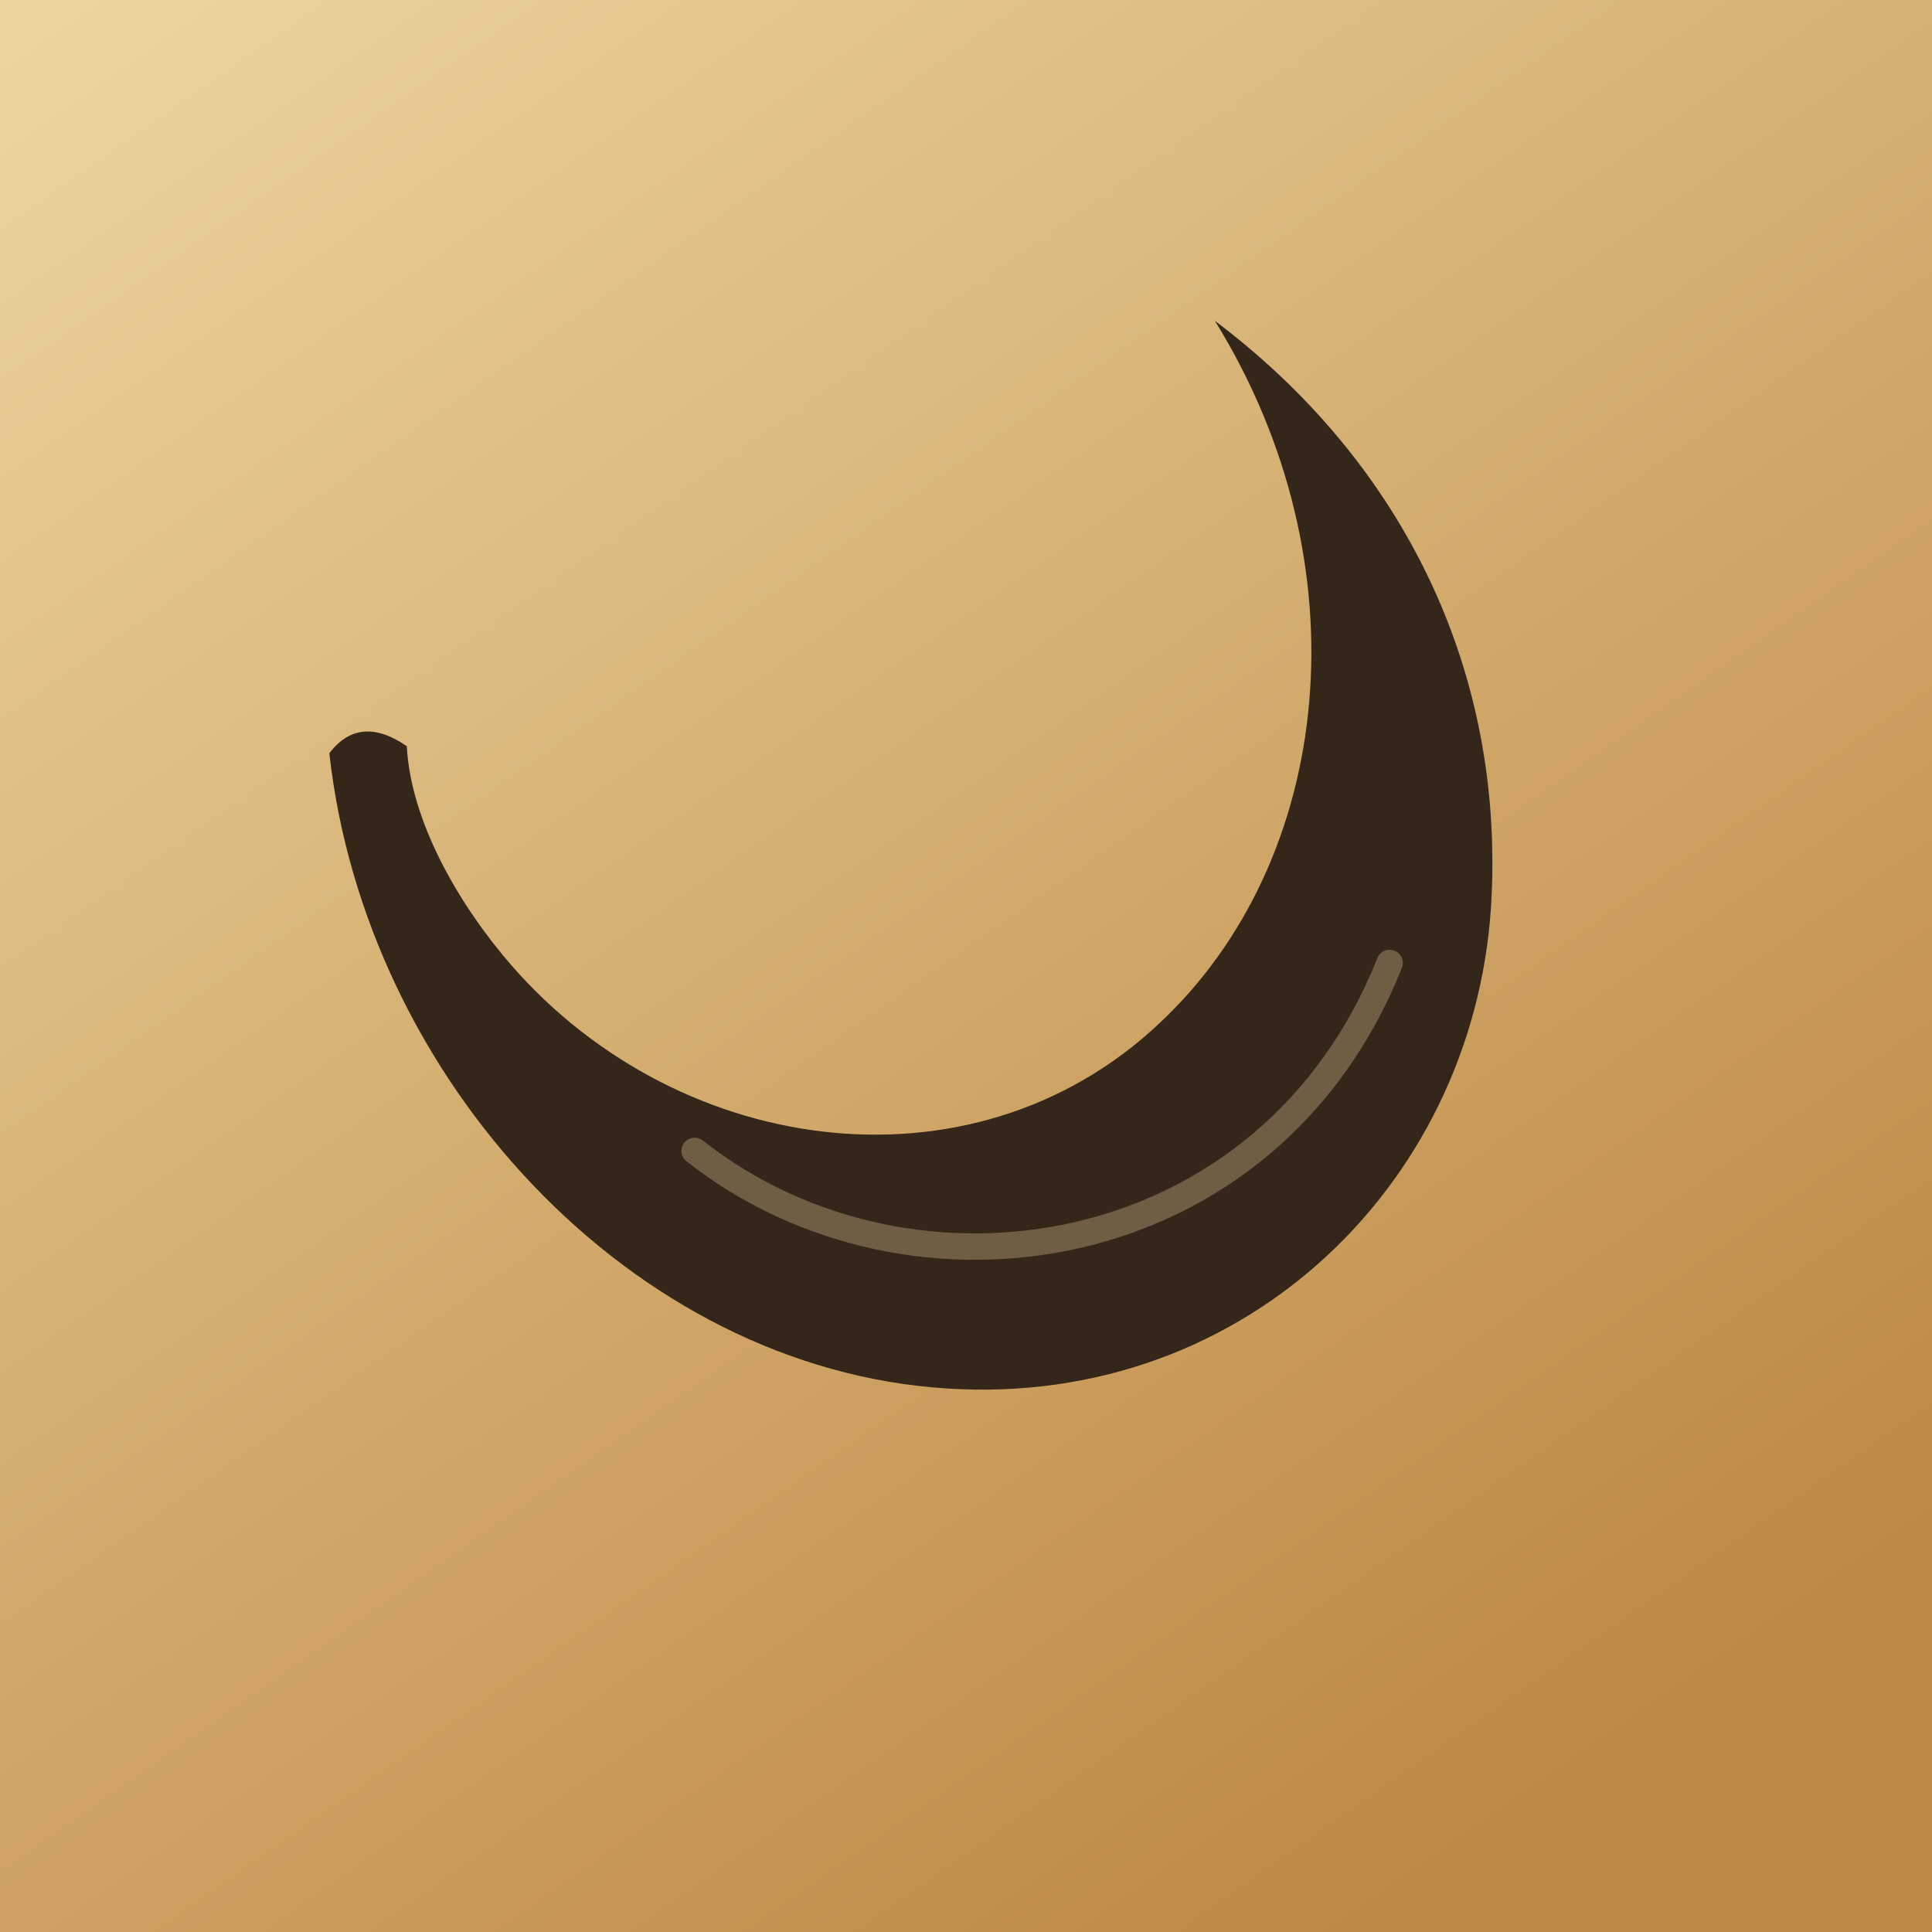
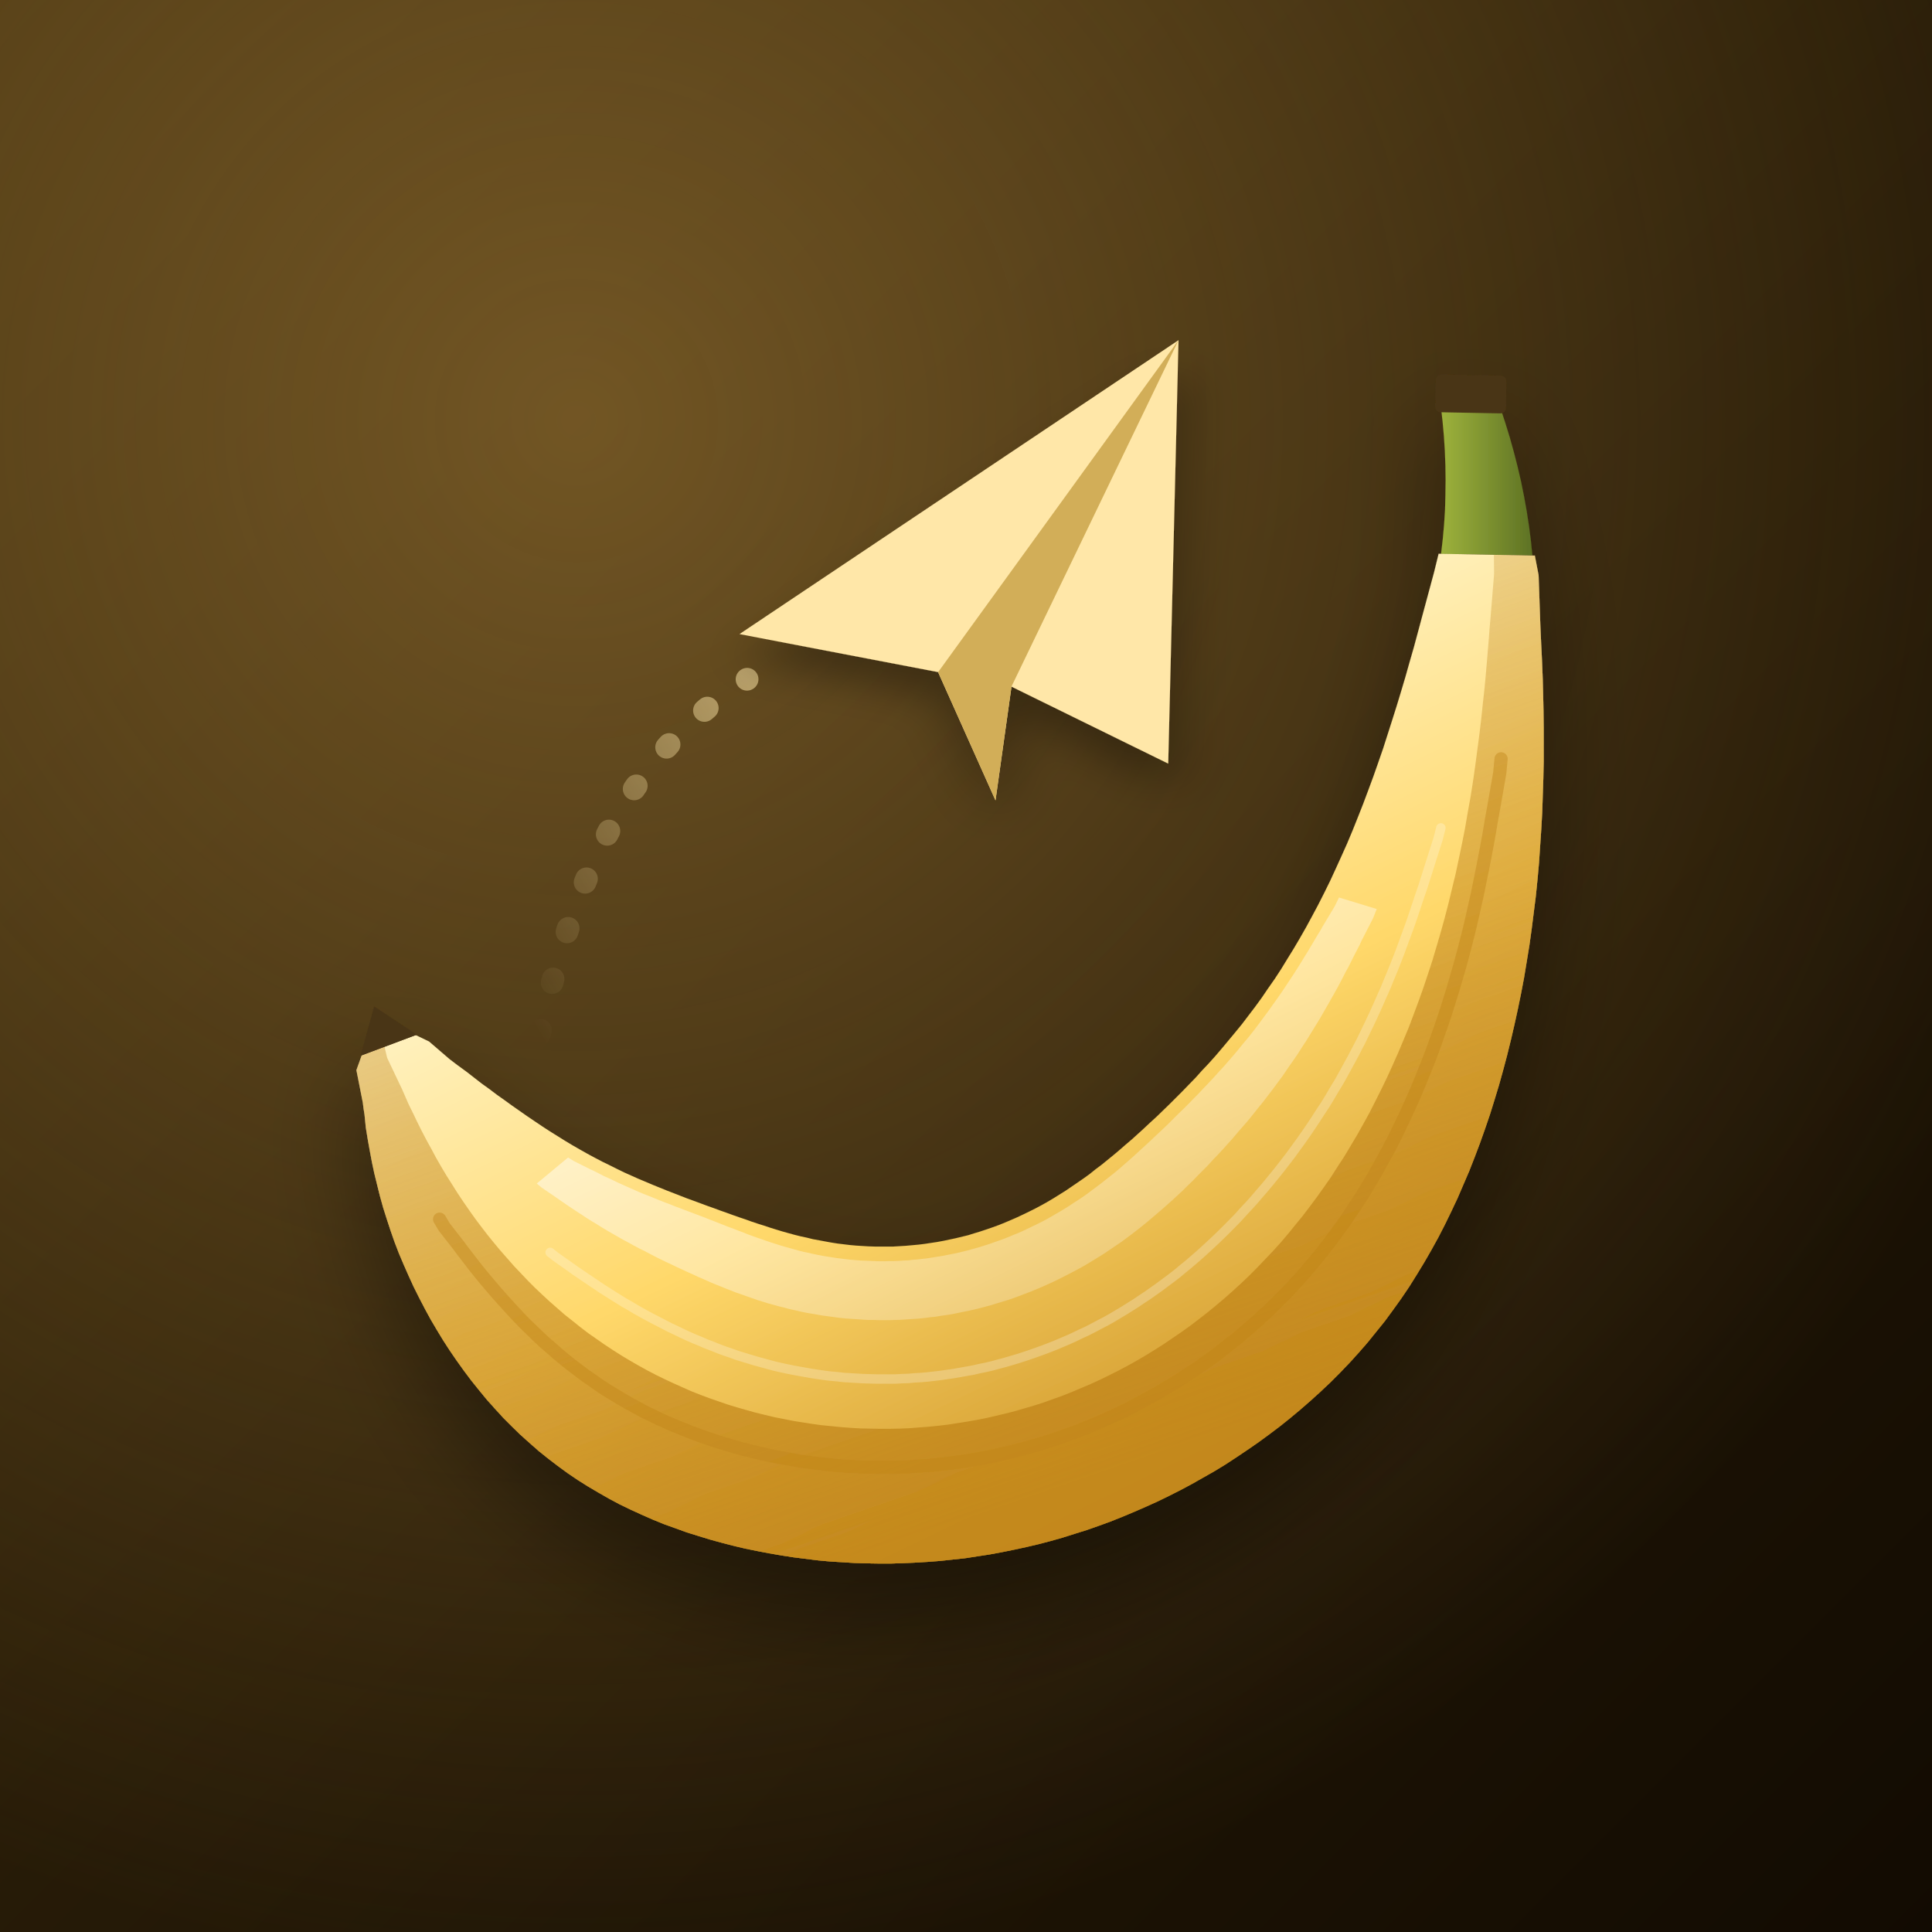
<svg xmlns="http://www.w3.org/2000/svg" width="1024" height="1024" viewBox="0 0 1024 1024">
  <defs>
-     <linearGradient id="bg" x2="0.7" y2="1">
-       <stop stop-color="#EED5A0" />
-       <stop offset="1" stop-color="#BC8843" />
+     <linearGradient id="bg" x1="0" y1="0" x2="1" y2="1">
+       <stop offset="0" stop-color="#3A2A0C" />
+       <stop offset="1" stop-color="#120B02" />
    </linearGradient>
+     <radialGradient id="glow" cx="0.30" cy="0.22" r="0.8">
+       <stop offset="0" stop-color="#A8803A" stop-opacity="0.55" />
+       <stop offset="1" stop-color="#A8803A" stop-opacity="0" />
+     </radialGradient>
+     <linearGradient id="peel" x1="0.25" y1="0.2" x2="0.7" y2="1">
+       <stop offset="0" stop-color="#FFFBE0" />
+       <stop offset="0.5" stop-color="#FFD86A" />
+       <stop offset="1" stop-color="#C2861A" />
+     </linearGradient>
+     <linearGradient id="under" x1="0" y1="0" x2="0.4" y2="1">
+       <stop offset="0" stop-color="#C2861A" stop-opacity="0" />
+       <stop offset="1" stop-color="#C2861A" stop-opacity="0.85" />
+     </linearGradient>
+     <linearGradient id="hi" x1="0" y1="0" x2="1" y2="1">
+       <stop offset="0" stop-color="#FFFFFF" stop-opacity="0.9" />
+       <stop offset="1" stop-color="#FFFFFF" stop-opacity="0.15" />
+     </linearGradient>
+     <linearGradient id="stemg" x1="0" y1="0" x2="1" y2="0">
+       <stop offset="0" stop-color="#9DB23C" />
+       <stop offset="1" stop-color="#5E7224" />
+     </linearGradient>
+     <linearGradient id="trail" x1="0" y1="1" x2="1" y2="0">
+       <stop offset="0" stop-color="#FFE7A8" stop-opacity="0" />
+       <stop offset="1" stop-color="#FFE7A8" stop-opacity="0.55" />
+     </linearGradient>
+     <filter id="shadow" x="-25%" y="-25%" width="150%" height="160%">
+       <feGaussianBlur in="SourceAlpha" stdDeviation="24" />
+       <feOffset dy="30" />
+       <feComponentTransfer>
+         <feFuncA type="linear" slope="0.38" />
+       </feComponentTransfer>
+       <feMerge>
+         <feMergeNode />
+         <feMergeNode in="SourceGraphic" />
+       </feMerge>
+     </filter>
+     <filter id="pshadow" x="-40%" y="-40%" width="180%" height="190%">
+       <feGaussianBlur in="SourceAlpha" stdDeviation="12" />
+       <feOffset dy="14" />
+       <feComponentTransfer>
+         <feFuncA type="linear" slope="0.32" />
+       </feComponentTransfer>
+       <feMerge>
+         <feMergeNode />
+         <feMergeNode in="SourceGraphic" />
+       </feMerge>
+     </filter>
  </defs>
  <rect width="1024" height="1024" fill="url(#bg)" />
-   <g transform="rotate(-28 512 512)">
-     <path d="M 267 254 C 203 415 255 617 398 705 C 534 789 700 739 776 609 C 839 502 840 381 789 272 C 799 423 711 554 588 587 C 456 623 326 528 298 392 C 289 348 290 302 305 270 Q 291 243 267 254 Z" fill="#342619" />
-     <path d="M 339 531 C 398 665 579 728 711 616" fill="none" stroke="#EED5A0" stroke-opacity="0.32" stroke-width="14" stroke-linecap="round" />
+   <rect width="1024" height="1024" fill="url(#glow)" />
+   <g transform="translate(18 -6)">
+     <g filter="url(#shadow)">
+       <path d="M 745.8 299.6 L 746.7 291.8 L 747.4 284.0 L 747.9 276.2 L 748.1 268.4 L 748.2 260.6 L 748.1 252.8 L 747.8 245.0 L 747.3 237.2 L 746.6 229.4 L 745.7 221.5 L 777.2 222.1 L 779.8 230.0 L 782.2 237.8 L 784.4 245.7 L 786.4 253.5 L 788.2 261.3 L 789.8 269.2 L 791.2 277.0 L 792.4 284.8 L 793.4 292.6 L 794.2 300.4 Z" fill="url(#stemg)" />
+       <path d="M 745.7 221.5 L 777.2 222.1 L 777.4 208.1 L 746.0 207.5 Z" fill="#4A3418" stroke="#4A3418" stroke-width="6" stroke-linejoin="round" />
+       <path d="M 202.3 554.6 L 209.4 558.0 L 220.2 567.3 L 222.3 568.9 L 224.4 570.5 L 229.2 574.0 L 233.7 577.5 L 237.3 580.3 L 241.2 583.1 L 245.3 586.2 L 249.4 589.1 L 253.4 592.0 L 257.4 594.8 L 261.4 597.6 L 265.4 600.3 L 269.4 603.0 L 273.4 605.6 L 277.4 608.1 L 281.4 610.6 L 285.4 613.0 L 289.4 615.3 L 293.3 617.5 L 297.2 619.6 L 301.2 621.7 L 305.1 623.6 L 308.9 625.5 L 312.8 627.4 L 316.6 629.1 L 320.4 630.8 L 324.2 632.4 L 328.0 634.0 L 331.7 635.5 L 335.4 637.0 L 339.0 638.4 L 342.6 639.8 L 346.2 641.2 L 349.8 642.5 L 353.3 643.8 L 356.8 645.1 L 360.2 646.3 L 363.7 647.6 L 367.1 648.8 L 370.4 650.0 L 373.8 651.2 L 377.1 652.3 L 380.4 653.5 L 383.7 654.6 L 386.9 655.6 L 390.2 656.7 L 393.4 657.7 L 396.7 658.7 L 399.9 659.6 L 403.2 660.5 L 406.4 661.3 L 409.7 662.0 L 412.9 662.8 L 416.2 663.4 L 419.4 664.0 L 422.7 664.6 L 425.9 665.1 L 429.2 665.5 L 432.5 665.9 L 435.8 666.2 L 439.1 666.4 L 442.3 666.6 L 445.6 666.7 L 448.9 666.7 L 452.2 666.7 L 455.5 666.7 L 458.8 666.5 L 462.1 666.3 L 465.4 666.0 L 468.7 665.7 L 472.0 665.3 L 475.3 664.8 L 478.6 664.3 L 481.9 663.7 L 485.2 663.0 L 488.5 662.3 L 491.8 661.5 L 495.1 660.7 L 498.3 659.7 L 501.6 658.7 L 504.9 657.6 L 508.1 656.5 L 511.4 655.3 L 514.6 654.0 L 517.9 652.6 L 521.1 651.2 L 524.3 649.7 L 527.6 648.1 L 530.8 646.5 L 534.0 644.8 L 537.2 643.0 L 540.4 641.1 L 543.6 639.1 L 546.8 637.1 L 549.9 635.0 L 553.1 632.8 L 556.3 630.6 L 559.5 628.3 L 562.6 625.8 L 565.8 623.4 L 569.0 620.8 L 572.2 618.2 L 575.4 615.5 L 578.6 612.7 L 581.9 609.9 L 585.1 607.0 L 588.4 604.0 L 591.7 600.9 L 595.1 597.8 L 598.4 594.6 L 601.8 591.3 L 605.2 587.9 L 608.6 584.5 L 612.1 580.9 L 615.6 577.3 L 619.0 573.5 L 622.6 569.7 L 626.1 565.8 L 629.6 561.7 L 633.1 557.5 L 636.6 553.3 L 640.2 548.9 L 643.7 544.3 L 647.2 539.7 L 650.7 534.9 L 654.1 529.9 L 657.6 524.9 L 661.0 519.7 L 664.3 514.3 L 667.7 508.8 L 671.0 503.2 L 674.3 497.4 L 677.5 491.5 L 680.7 485.5 L 683.9 479.2 L 687.0 472.9 L 690.0 466.4 L 693.0 459.8 L 696.0 453.1 L 698.9 446.2 L 701.7 439.2 L 704.5 432.1 L 707.2 424.9 L 709.9 417.6 L 712.5 410.2 L 715.1 402.7 L 717.5 395.2 L 719.9 387.7 L 722.3 380.1 L 724.7 372.2 L 726.9 364.8 L 728.9 357.7 L 731.4 349.0 L 733.8 340.1 L 734.9 336.0 L 736.0 331.9 L 742.1 309.3 L 744.5 299.5 L 795.5 300.5 L 797.5 310.9 L 798.4 336.7 L 798.6 341.4 L 798.8 345.9 L 799.3 356.1 L 799.7 366.1 L 799.9 374.2 L 800.1 382.8 L 800.2 391.9 L 800.2 400.9 L 800.2 409.8 L 800.0 418.7 L 799.7 427.7 L 799.4 436.7 L 798.9 445.6 L 798.3 454.5 L 797.7 463.4 L 796.9 472.3 L 796.0 481.1 L 794.9 489.8 L 793.8 498.5 L 792.6 507.1 L 791.2 515.6 L 789.8 524.1 L 788.2 532.5 L 786.5 540.8 L 784.7 549.0 L 782.8 557.2 L 780.8 565.3 L 778.7 573.2 L 776.5 581.1 L 774.1 589.0 L 771.7 596.7 L 769.1 604.3 L 766.4 611.9 L 763.6 619.3 L 760.7 626.7 L 757.6 633.9 L 754.5 641.1 L 751.2 648.1 L 747.8 655.1 L 744.3 661.9 L 740.6 668.6 L 736.8 675.2 L 732.9 681.6 L 728.9 688.0 L 724.7 694.2 L 720.4 700.2 L 716.0 706.2 L 711.4 711.9 L 706.8 717.6 L 702.0 723.1 L 697.1 728.5 L 692.1 733.7 L 687.0 738.8 L 681.8 743.7 L 676.5 748.5 L 671.1 753.2 L 665.7 757.7 L 660.2 762.1 L 654.5 766.4 L 648.9 770.5 L 643.1 774.5 L 637.3 778.4 L 631.5 782.2 L 625.6 785.8 L 619.6 789.2 L 613.6 792.6 L 607.6 795.8 L 601.5 798.9 L 595.3 801.9 L 589.1 804.7 L 582.9 807.4 L 576.7 810.0 L 570.4 812.5 L 564.1 814.8 L 557.8 817.0 L 551.4 819.0 L 545.1 821.0 L 538.7 822.8 L 532.2 824.5 L 525.8 826.0 L 519.3 827.4 L 512.9 828.7 L 506.4 829.9 L 499.9 830.9 L 493.4 831.9 L 486.9 832.6 L 480.4 833.3 L 473.9 833.8 L 467.4 834.2 L 460.8 834.5 L 454.3 834.7 L 447.8 834.7 L 441.3 834.6 L 434.8 834.4 L 428.4 834.0 L 421.9 833.6 L 415.4 833.0 L 409.0 832.2 L 402.6 831.4 L 396.2 830.4 L 389.8 829.3 L 383.5 828.1 L 377.1 826.8 L 370.8 825.3 L 364.6 823.7 L 358.4 822.0 L 352.2 820.1 L 346.1 818.2 L 340.0 816.0 L 333.9 813.8 L 328.0 811.4 L 322.1 808.8 L 316.2 806.1 L 310.4 803.3 L 304.8 800.3 L 299.2 797.1 L 293.6 793.8 L 288.2 790.4 L 282.9 786.8 L 277.7 783.0 L 272.6 779.1 L 267.6 775.1 L 262.7 770.8 L 257.9 766.5 L 253.3 762.0 L 248.7 757.4 L 244.3 752.6 L 240.0 747.8 L 235.9 742.8 L 231.8 737.7 L 227.9 732.5 L 224.1 727.2 L 220.4 721.8 L 216.9 716.4 L 213.5 710.8 L 210.2 705.2 L 207.1 699.5 L 204.1 693.7 L 201.2 687.9 L 198.5 682.0 L 195.9 676.1 L 193.4 670.2 L 191.1 664.2 L 189.0 658.2 L 187.0 652.1 L 185.1 646.1 L 183.4 640.0 L 181.9 634.0 L 180.4 627.9 L 179.1 621.8 L 178.0 615.9 L 177.0 610.4 L 175.9 603.7 L 175.2 596.7 L 174.7 593.6 L 174.3 590.4 L 170.9 573.2 L 173.7 565.4 Z" fill="url(#peel)" />
+       <path d="M 185.8 560.8 L 187.2 566.7 L 193.8 580.6 L 195.0 583.1 L 196.1 585.6 L 198.5 591.1 L 201.1 596.4 L 203.2 600.8 L 205.5 605.4 L 208.0 610.2 L 210.6 614.9 L 213.1 619.6 L 215.8 624.3 L 218.6 629.0 L 221.5 633.6 L 224.4 638.2 L 227.4 642.7 L 230.5 647.2 L 233.7 651.7 L 237.0 656.1 L 240.3 660.4 L 243.7 664.6 L 247.2 668.8 L 250.8 672.9 L 254.4 677.0 L 258.1 680.9 L 261.8 684.8 L 265.6 688.6 L 269.5 692.3 L 273.4 695.9 L 277.4 699.4 L 281.4 702.9 L 285.6 706.2 L 289.7 709.5 L 293.9 712.7 L 298.2 715.7 L 302.5 718.7 L 306.9 721.6 L 311.3 724.4 L 315.8 727.1 L 320.3 729.7 L 324.8 732.2 L 329.4 734.6 L 334.1 736.9 L 338.8 739.1 L 343.5 741.2 L 348.2 743.3 L 353.0 745.2 L 357.8 747.0 L 362.7 748.7 L 367.6 750.4 L 372.5 751.9 L 377.4 753.3 L 382.4 754.7 L 387.3 755.9 L 392.3 757.1 L 397.4 758.1 L 402.4 759.1 L 407.4 759.9 L 412.5 760.7 L 417.6 761.4 L 422.7 761.9 L 427.8 762.4 L 432.9 762.8 L 438.0 763.1 L 443.2 763.2 L 448.3 763.3 L 453.4 763.3 L 458.6 763.2 L 463.7 763.0 L 468.9 762.6 L 474.0 762.2 L 479.2 761.7 L 484.3 761.1 L 489.4 760.3 L 494.6 759.5 L 499.7 758.6 L 504.8 757.6 L 509.9 756.4 L 515.0 755.2 L 520.1 753.9 L 525.2 752.4 L 530.3 750.9 L 535.3 749.3 L 540.3 747.5 L 545.3 745.7 L 550.3 743.7 L 555.3 741.6 L 560.2 739.5 L 565.2 737.2 L 570.1 734.8 L 574.9 732.4 L 579.8 729.8 L 584.6 727.1 L 589.4 724.3 L 594.1 721.4 L 598.8 718.4 L 603.5 715.2 L 608.2 712.0 L 612.8 708.7 L 617.4 705.2 L 621.9 701.7 L 626.4 698.0 L 630.8 694.3 L 635.2 690.4 L 639.6 686.4 L 643.9 682.3 L 648.1 678.1 L 652.3 673.7 L 656.5 669.3 L 660.6 664.8 L 664.6 660.1 L 668.5 655.3 L 672.5 650.4 L 676.3 645.4 L 680.1 640.3 L 683.8 635.1 L 687.5 629.8 L 691.0 624.3 L 694.6 618.8 L 698.0 613.1 L 701.4 607.4 L 704.7 601.5 L 708.0 595.5 L 711.1 589.4 L 714.2 583.2 L 717.3 576.8 L 720.2 570.4 L 723.1 563.9 L 725.9 557.2 L 728.7 550.5 L 731.3 543.6 L 733.9 536.6 L 736.4 529.6 L 738.8 522.4 L 741.2 515.1 L 743.4 507.7 L 745.6 500.2 L 747.7 492.6 L 749.7 484.9 L 751.6 477.0 L 753.5 469.2 L 755.2 461.2 L 756.9 453.1 L 758.5 445.0 L 759.9 436.8 L 761.4 428.5 L 762.7 420.3 L 763.9 411.9 L 765.0 403.6 L 766.1 395.3 L 767.1 386.9 L 768.0 378.3 L 768.9 370.2 L 769.6 362.5 L 770.4 353.1 L 771.2 343.4 L 771.5 339.1 L 771.9 334.7 L 773.9 310.2 L 773.8 300.1 L 795.5 300.5 L 797.5 310.9 L 798.4 336.7 L 798.6 341.4 L 798.8 345.9 L 799.3 356.1 L 799.7 366.1 L 799.9 374.2 L 800.1 382.8 L 800.2 391.9 L 800.2 400.9 L 800.2 409.8 L 800.0 418.7 L 799.7 427.7 L 799.4 436.7 L 798.9 445.6 L 798.3 454.5 L 797.7 463.4 L 796.9 472.3 L 796.0 481.1 L 794.9 489.8 L 793.8 498.5 L 792.6 507.1 L 791.2 515.6 L 789.8 524.1 L 788.2 532.5 L 786.5 540.8 L 784.7 549.0 L 782.8 557.2 L 780.8 565.3 L 778.7 573.2 L 776.5 581.1 L 774.1 589.0 L 771.7 596.7 L 769.1 604.3 L 766.4 611.9 L 763.6 619.3 L 760.7 626.7 L 757.6 633.9 L 754.5 641.1 L 751.2 648.1 L 747.8 655.1 L 744.3 661.9 L 740.6 668.6 L 736.8 675.2 L 732.9 681.6 L 728.9 688.0 L 724.7 694.2 L 720.4 700.2 L 716.0 706.2 L 711.4 711.9 L 706.8 717.6 L 702.0 723.1 L 697.1 728.5 L 692.1 733.7 L 687.0 738.8 L 681.8 743.7 L 676.5 748.5 L 671.1 753.2 L 665.7 757.7 L 660.2 762.1 L 654.5 766.4 L 648.9 770.5 L 643.1 774.5 L 637.3 778.4 L 631.5 782.2 L 625.6 785.8 L 619.6 789.2 L 613.6 792.6 L 607.6 795.8 L 601.5 798.9 L 595.3 801.9 L 589.1 804.7 L 582.9 807.4 L 576.7 810.0 L 570.4 812.5 L 564.1 814.8 L 557.8 817.0 L 551.4 819.0 L 545.1 821.0 L 538.7 822.8 L 532.2 824.5 L 525.8 826.0 L 519.3 827.4 L 512.9 828.7 L 506.4 829.9 L 499.9 830.9 L 493.4 831.9 L 486.9 832.6 L 480.4 833.3 L 473.9 833.8 L 467.4 834.2 L 460.8 834.5 L 454.3 834.7 L 447.8 834.7 L 441.3 834.6 L 434.8 834.4 L 428.4 834.0 L 421.9 833.6 L 415.4 833.0 L 409.0 832.2 L 402.6 831.4 L 396.2 830.4 L 389.8 829.3 L 383.5 828.1 L 377.1 826.8 L 370.8 825.3 L 364.6 823.7 L 358.4 822.0 L 352.2 820.1 L 346.1 818.2 L 340.0 816.0 L 333.9 813.8 L 328.0 811.4 L 322.1 808.8 L 316.2 806.1 L 310.4 803.3 L 304.8 800.3 L 299.2 797.1 L 293.6 793.8 L 288.2 790.4 L 282.9 786.8 L 277.7 783.0 L 272.6 779.1 L 267.6 775.1 L 262.7 770.8 L 257.9 766.5 L 253.3 762.0 L 248.7 757.4 L 244.3 752.6 L 240.0 747.8 L 235.9 742.8 L 231.8 737.7 L 227.9 732.5 L 224.1 727.2 L 220.4 721.8 L 216.9 716.4 L 213.5 710.8 L 210.2 705.2 L 207.1 699.5 L 204.1 693.7 L 201.2 687.9 L 198.5 682.0 L 195.9 676.1 L 193.4 670.2 L 191.1 664.2 L 189.0 658.2 L 187.0 652.1 L 185.1 646.1 L 183.4 640.0 L 181.9 634.0 L 180.4 627.9 L 179.1 621.8 L 178.0 615.9 L 177.0 610.4 L 175.9 603.7 L 175.2 596.7 L 174.7 593.6 L 174.3 590.4 L 170.9 573.2 L 173.7 565.4 Z" fill="url(#under)" />
+       <path d="M 215.0 652.2 L 217.5 656.4 L 225.3 666.4 L 226.6 668.2 L 228.0 670.0 L 231.0 673.9 L 234.0 677.8 L 236.5 680.9 L 239.2 684.2 L 242.1 687.6 L 245.0 691.0 L 248.0 694.4 L 251.0 697.7 L 254.1 701.1 L 257.2 704.4 L 260.4 707.7 L 263.7 710.9 L 267.0 714.1 L 270.4 717.3 L 273.9 720.3 L 277.4 723.4 L 281.0 726.4 L 284.6 729.3 L 288.3 732.1 L 292.0 734.9 L 295.8 737.5 L 299.6 740.2 L 303.4 742.7 L 307.4 745.1 L 311.3 747.5 L 315.3 749.8 L 319.4 752.0 L 323.4 754.2 L 327.5 756.2 L 331.7 758.2 L 335.9 760.1 L 340.1 761.9 L 344.3 763.6 L 348.6 765.3 L 352.9 766.9 L 357.2 768.4 L 361.6 769.9 L 365.9 771.2 L 370.3 772.5 L 374.7 773.8 L 379.2 774.9 L 383.6 776.0 L 388.1 777.0 L 392.5 778.0 L 397.0 778.8 L 401.5 779.6 L 406.0 780.4 L 410.5 781.0 L 415.1 781.6 L 419.6 782.1 L 424.2 782.6 L 428.7 783.0 L 433.3 783.3 L 437.9 783.5 L 442.4 783.6 L 447.0 783.7 L 451.6 783.7 L 456.2 783.7 L 460.8 783.5 L 465.4 783.3 L 470.0 783.0 L 474.5 782.7 L 479.1 782.2 L 483.7 781.7 L 488.3 781.1 L 492.9 780.5 L 497.5 779.8 L 502.0 779.0 L 506.6 778.1 L 511.2 777.1 L 515.7 776.1 L 520.3 775.0 L 524.8 773.8 L 529.3 772.5 L 533.8 771.2 L 538.3 769.8 L 542.8 768.3 L 547.3 766.7 L 551.8 765.1 L 556.2 763.4 L 560.6 761.6 L 565.1 759.7 L 569.4 757.8 L 573.8 755.8 L 578.2 753.7 L 582.5 751.5 L 586.8 749.2 L 591.1 746.9 L 595.4 744.5 L 599.6 742.0 L 603.9 739.5 L 608.1 736.8 L 612.2 734.1 L 616.4 731.3 L 620.5 728.4 L 624.6 725.5 L 628.6 722.5 L 632.6 719.3 L 636.6 716.2 L 640.6 712.9 L 644.5 709.5 L 648.4 706.1 L 652.2 702.6 L 656.0 699.0 L 659.7 695.3 L 663.4 691.6 L 667.1 687.7 L 670.7 683.8 L 674.2 679.8 L 677.7 675.7 L 681.2 671.5 L 684.5 667.3 L 687.9 662.9 L 691.1 658.5 L 694.4 654.0 L 697.5 649.4 L 700.6 644.7 L 703.7 640.0 L 706.6 635.2 L 709.6 630.2 L 712.4 625.3 L 715.2 620.2 L 718.0 615.1 L 720.7 609.9 L 723.3 604.6 L 725.9 599.2 L 728.4 593.8 L 730.9 588.3 L 733.3 582.7 L 735.6 577.1 L 737.9 571.4 L 740.2 565.6 L 742.3 559.8 L 744.4 553.9 L 746.5 547.9 L 748.5 541.9 L 750.4 535.8 L 752.3 529.7 L 754.1 523.5 L 755.9 517.3 L 757.6 511.0 L 759.2 504.8 L 760.8 498.5 L 762.3 492.1 L 763.7 485.8 L 765.1 479.6 L 766.4 473.2 L 767.7 466.8 L 768.9 460.7 L 770.0 454.9 L 771.3 447.8 L 772.5 440.6 L 773.1 437.3 L 773.7 434.0 L 776.9 415.7 L 777.6 408.2" fill="none" stroke="#C2861A" stroke-opacity="0.45" stroke-width="7" stroke-linecap="round" />
+       <path d="M 273.6 669.8 L 276.5 672.1 L 284.3 677.6 L 285.7 678.6 L 287.1 679.6 L 290.2 681.7 L 293.3 683.8 L 295.8 685.5 L 298.5 687.3 L 301.3 689.2 L 304.2 691.0 L 307.0 692.8 L 309.9 694.6 L 312.8 696.4 L 315.8 698.1 L 318.8 699.9 L 321.8 701.6 L 324.9 703.3 L 327.9 704.9 L 331.0 706.5 L 334.1 708.1 L 337.2 709.7 L 340.4 711.2 L 343.5 712.7 L 346.7 714.2 L 349.9 715.6 L 353.1 716.9 L 356.3 718.3 L 359.5 719.5 L 362.7 720.8 L 365.9 722.0 L 369.2 723.1 L 372.5 724.3 L 375.7 725.3 L 379.0 726.3 L 382.3 727.3 L 385.6 728.2 L 388.9 729.1 L 392.2 730.0 L 395.6 730.8 L 398.9 731.5 L 402.3 732.2 L 405.6 732.8 L 409.0 733.4 L 412.4 734.0 L 415.7 734.5 L 419.1 735.0 L 422.5 735.4 L 425.9 735.7 L 429.3 736.1 L 432.7 736.3 L 436.1 736.5 L 439.5 736.7 L 443.0 736.8 L 446.4 736.9 L 449.8 736.9 L 453.2 736.9 L 456.7 736.9 L 460.1 736.7 L 463.5 736.6 L 466.9 736.3 L 470.4 736.1 L 473.8 735.8 L 477.2 735.4 L 480.6 735.0 L 484.1 734.5 L 487.5 734.0 L 490.9 733.4 L 494.3 732.8 L 497.7 732.2 L 501.1 731.4 L 504.6 730.7 L 508.0 729.9 L 511.3 729.0 L 514.7 728.1 L 518.1 727.1 L 521.5 726.1 L 524.9 725.0 L 528.2 723.9 L 531.6 722.7 L 534.9 721.5 L 538.3 720.2 L 541.6 718.9 L 544.9 717.5 L 548.2 716.1 L 551.5 714.6 L 554.8 713.0 L 558.1 711.5 L 561.4 709.8 L 564.6 708.1 L 567.9 706.4 L 571.1 704.6 L 574.3 702.7 L 577.5 700.8 L 580.7 698.8 L 583.9 696.8 L 587.0 694.7 L 590.2 692.6 L 593.3 690.4 L 596.4 688.2 L 599.5 685.9 L 602.6 683.6 L 605.7 681.2 L 608.7 678.7 L 611.8 676.2 L 614.8 673.6 L 617.8 671.0 L 620.8 668.3 L 623.7 665.6 L 626.7 662.8 L 629.6 660.0 L 632.5 657.1 L 635.4 654.2 L 638.3 651.2 L 641.1 648.1 L 644.0 645.0 L 646.8 641.9 L 649.6 638.6 L 652.4 635.4 L 655.2 632.0 L 657.9 628.7 L 660.7 625.2 L 663.4 621.7 L 666.1 618.2 L 668.7 614.6 L 671.4 610.9 L 674.0 607.2 L 676.6 603.4 L 679.2 599.5 L 681.7 595.6 L 684.3 591.7 L 686.8 587.6 L 689.2 583.5 L 691.7 579.4 L 694.1 575.1 L 696.4 570.9 L 698.8 566.5 L 701.1 562.1 L 703.4 557.7 L 705.6 553.1 L 707.8 548.6 L 710.0 543.9 L 712.1 539.3 L 714.2 534.5 L 716.3 529.8 L 718.3 524.9 L 720.3 520.1 L 722.2 515.3 L 724.1 510.4 L 725.9 505.5 L 727.7 500.6 L 729.5 495.7 L 731.2 490.7 L 732.8 485.9 L 734.3 481.4 L 736.2 475.9 L 738.0 470.2 L 738.8 467.7 L 739.6 465.1 L 744.2 450.7 L 745.7 444.8" fill="none" stroke="#FFFFFF" stroke-opacity="0.25" stroke-width="5" stroke-linecap="round" />
+       <path d="M 283.1 619.5 L 286.0 621.3 L 293.6 625.1 L 295.0 625.8 L 296.3 626.4 L 299.3 627.9 L 302.2 629.4 L 304.7 630.5 L 307.2 631.7 L 309.9 633.0 L 312.6 634.2 L 315.3 635.4 L 318.0 636.6 L 320.7 637.8 L 323.4 638.9 L 326.2 640.0 L 328.9 641.1 L 331.6 642.2 L 334.4 643.3 L 337.1 644.3 L 339.8 645.4 L 342.5 646.4 L 345.1 647.4 L 347.8 648.4 L 350.4 649.4 L 353.1 650.4 L 355.7 651.4 L 358.2 652.4 L 360.8 653.4 L 363.3 654.4 L 365.9 655.4 L 368.4 656.4 L 370.9 657.3 L 373.4 658.3 L 375.9 659.2 L 378.3 660.2 L 380.8 661.1 L 383.3 662.0 L 385.7 662.8 L 388.2 663.7 L 390.6 664.5 L 393.1 665.3 L 395.6 666.1 L 398.0 666.8 L 400.5 667.5 L 403.0 668.2 L 405.5 668.9 L 407.9 669.5 L 410.4 670.0 L 412.9 670.6 L 415.4 671.1 L 417.9 671.6 L 420.4 672.0 L 422.9 672.4 L 425.5 672.8 L 428.0 673.1 L 430.5 673.4 L 433.0 673.7 L 435.6 673.9 L 438.1 674.1 L 440.6 674.2 L 443.2 674.3 L 445.7 674.4 L 448.2 674.5 L 450.8 674.5 L 453.3 674.4 L 455.9 674.4 L 458.4 674.3 L 460.9 674.1 L 463.5 674.0 L 466.0 673.7 L 468.6 673.5 L 471.1 673.2 L 473.7 672.9 L 476.2 672.5 L 478.7 672.1 L 481.3 671.7 L 483.8 671.2 L 486.3 670.7 L 488.9 670.2 L 491.4 669.6 L 493.9 669.0 L 496.5 668.3 L 499.0 667.6 L 501.5 666.9 L 504.0 666.1 L 506.5 665.3 L 509.0 664.4 L 511.6 663.5 L 514.1 662.6 L 516.6 661.6 L 519.0 660.6 L 521.5 659.6 L 524.0 658.5 L 526.5 657.3 L 529.0 656.1 L 531.5 654.9 L 533.9 653.7 L 536.4 652.4 L 538.9 651.0 L 541.3 649.6 L 543.7 648.2 L 546.2 646.7 L 548.6 645.2 L 551.0 643.6 L 553.5 642.0 L 555.9 640.4 L 558.3 638.7 L 560.7 636.9 L 563.1 635.1 L 565.5 633.3 L 567.9 631.4 L 570.3 629.5 L 572.7 627.6 L 575.1 625.6 L 577.5 623.5 L 579.9 621.4 L 582.3 619.3 L 584.7 617.1 L 587.1 614.9 L 589.5 612.7 L 592.0 610.4 L 594.4 608.1 L 596.9 605.8 L 599.4 603.4 L 601.9 601.0 L 604.4 598.5 L 606.9 596.0 L 609.5 593.5 L 612.1 590.9 L 614.7 588.2 L 617.3 585.6 L 619.9 582.8 L 622.5 580.1 L 625.2 577.2 L 627.8 574.3 L 630.5 571.4 L 633.1 568.4 L 635.8 565.3 L 638.4 562.2 L 641.0 559.0 L 643.7 555.8 L 646.3 552.5 L 648.9 549.1 L 651.4 545.7 L 654.0 542.2 L 656.5 538.7 L 659.0 535.2 L 661.5 531.6 L 663.9 528.0 L 666.3 524.4 L 668.7 520.7 L 671.1 516.9 L 673.3 513.3 L 675.4 509.9 L 677.9 505.7 L 680.5 501.3 L 681.7 499.4 L 682.8 497.4 L 689.4 486.4 L 691.7 481.7 L 711.7 487.8 L 709.7 492.8 L 703.6 504.7 L 702.6 506.9 L 701.5 509.0 L 699.1 513.7 L 696.8 518.3 L 694.8 522.0 L 692.8 525.9 L 690.6 530.0 L 688.3 534.1 L 686.1 538.0 L 683.8 542.0 L 681.5 546.0 L 679.1 549.9 L 676.7 553.8 L 674.3 557.7 L 671.8 561.5 L 669.4 565.3 L 666.8 569.0 L 664.3 572.6 L 661.8 576.3 L 659.2 579.8 L 656.6 583.3 L 654.0 586.7 L 651.4 590.1 L 648.7 593.4 L 646.1 596.7 L 643.5 599.9 L 640.8 603.0 L 638.1 606.1 L 635.5 609.2 L 632.8 612.2 L 630.2 615.1 L 627.5 618.0 L 624.8 620.8 L 622.2 623.7 L 619.5 626.4 L 616.8 629.1 L 614.2 631.8 L 611.5 634.4 L 608.9 637.0 L 606.2 639.5 L 603.5 642.0 L 600.8 644.4 L 598.1 646.8 L 595.4 649.1 L 592.7 651.4 L 590.0 653.7 L 587.3 655.9 L 584.6 658.0 L 581.9 660.1 L 579.1 662.2 L 576.4 664.2 L 573.6 666.1 L 570.8 668.0 L 568.0 669.9 L 565.2 671.7 L 562.4 673.4 L 559.6 675.1 L 556.8 676.8 L 553.9 678.4 L 551.1 679.9 L 548.2 681.4 L 545.3 682.9 L 542.5 684.3 L 539.6 685.7 L 536.7 687.0 L 533.8 688.3 L 530.9 689.5 L 528.0 690.7 L 525.1 691.8 L 522.2 692.9 L 519.2 694.0 L 516.3 695.0 L 513.3 695.9 L 510.4 696.8 L 507.5 697.7 L 504.5 698.5 L 501.5 699.3 L 498.6 700.0 L 495.6 700.7 L 492.6 701.3 L 489.7 701.9 L 486.7 702.5 L 483.7 703.0 L 480.7 703.4 L 477.8 703.9 L 474.8 704.2 L 471.8 704.6 L 468.8 704.9 L 465.8 705.1 L 462.8 705.3 L 459.8 705.5 L 456.9 705.6 L 453.9 705.7 L 450.9 705.7 L 447.9 705.7 L 444.9 705.6 L 442.0 705.6 L 439.0 705.4 L 436.0 705.2 L 433.0 705.0 L 430.1 704.8 L 427.1 704.5 L 424.2 704.1 L 421.2 703.7 L 418.2 703.3 L 415.3 702.8 L 412.4 702.3 L 409.4 701.8 L 406.5 701.2 L 403.6 700.5 L 400.7 699.9 L 397.8 699.1 L 394.9 698.4 L 392.0 697.6 L 389.1 696.8 L 386.2 695.9 L 383.3 695.0 L 380.5 694.0 L 377.6 693.0 L 374.8 692.0 L 371.9 691.0 L 369.1 689.9 L 366.3 688.8 L 363.4 687.6 L 360.6 686.5 L 357.8 685.3 L 354.9 684.0 L 352.1 682.8 L 349.3 681.5 L 346.4 680.2 L 343.6 678.9 L 340.8 677.6 L 337.9 676.2 L 335.1 674.9 L 332.2 673.5 L 329.4 672.1 L 326.5 670.6 L 323.7 669.1 L 320.8 667.7 L 318.0 666.2 L 315.1 664.6 L 312.3 663.1 L 309.5 661.5 L 306.7 659.9 L 303.9 658.3 L 301.1 656.6 L 298.4 654.9 L 295.7 653.3 L 293.0 651.6 L 290.3 649.8 L 287.8 648.2 L 285.4 646.6 L 282.4 644.6 L 279.5 642.6 L 278.2 641.7 L 276.8 640.7 L 269.3 635.6 L 266.5 633.3 Z" fill="url(#hi)" opacity="0.75" />
+       <path d="M 203.0 554.4 L 180.3 539.4 L 173.0 565.6 Z" fill="#4A3418" />
+     </g>
+     <path d="M 268 554 C 288 464 318 404 378 366" fill="none" stroke="url(#trail)" stroke-width="12" stroke-linecap="round" stroke-dasharray="2 26" />
+     <g filter="url(#pshadow)" transform="translate(348 220) rotate(-12) scale(1.04)">
+       <path d="M 0 120 L 250 20 L 200 230 L 130 175 L 110 230 L 95 160 Z" fill="#FFE7A8" />
+       <path d="M 95 160 L 250 20 L 130 175 L 110 230 Z" fill="#D2AE58" />
+     </g>
  </g>
</svg>
